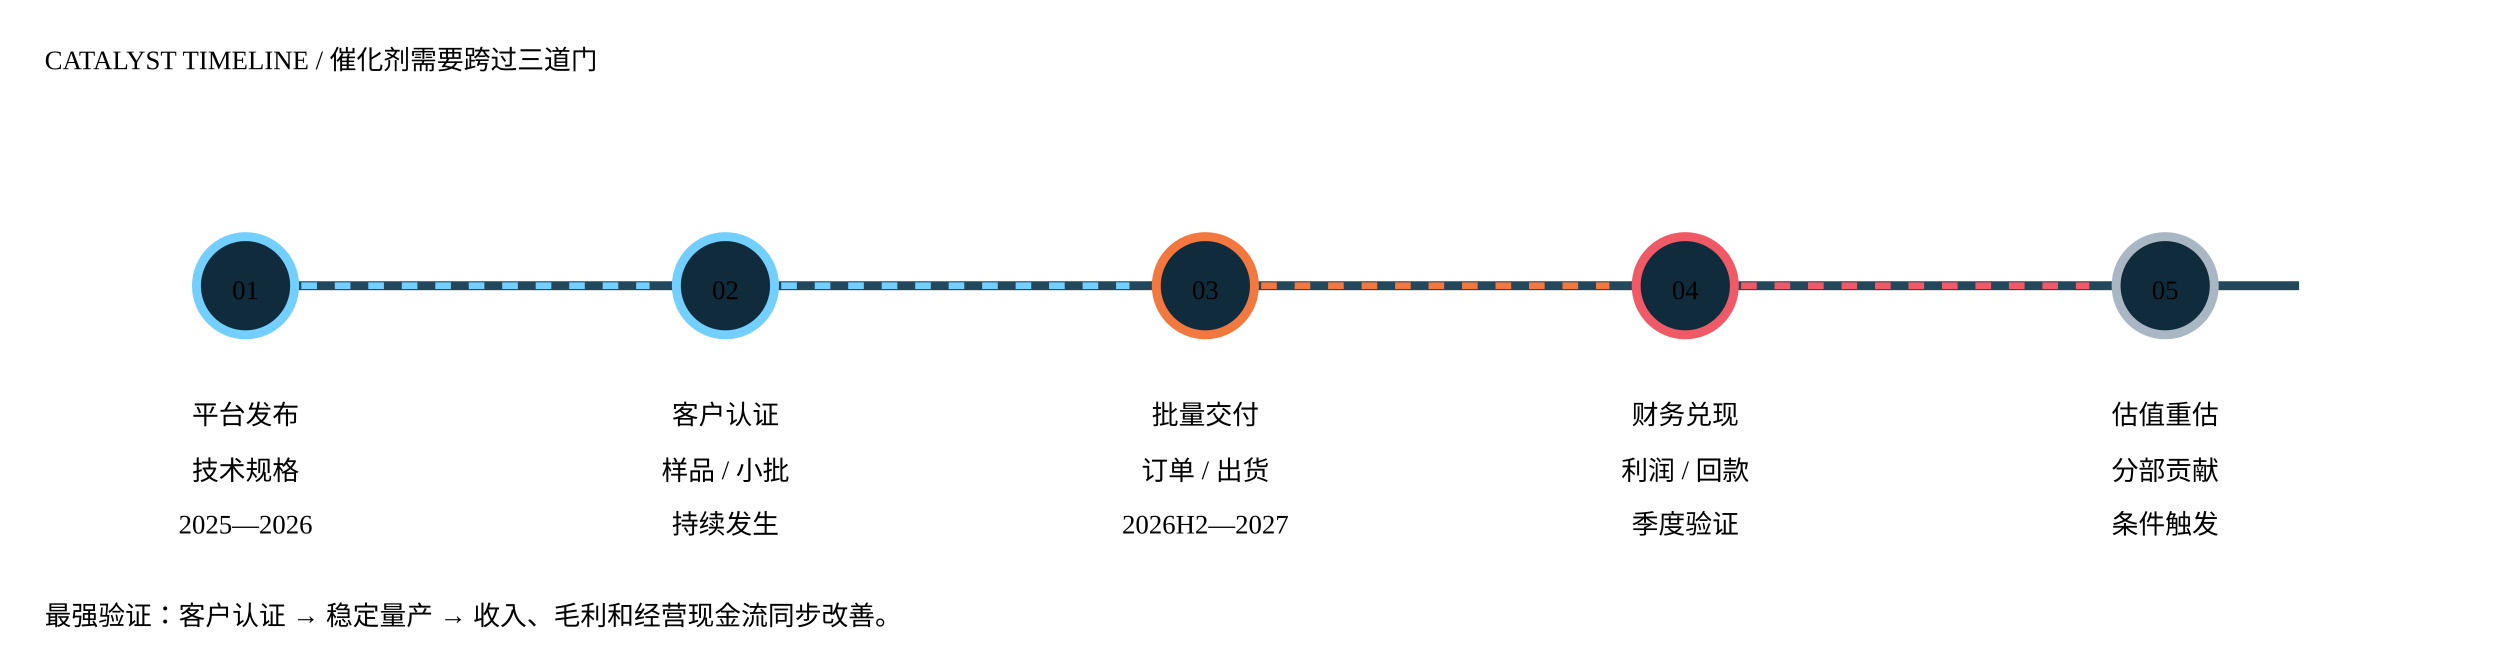
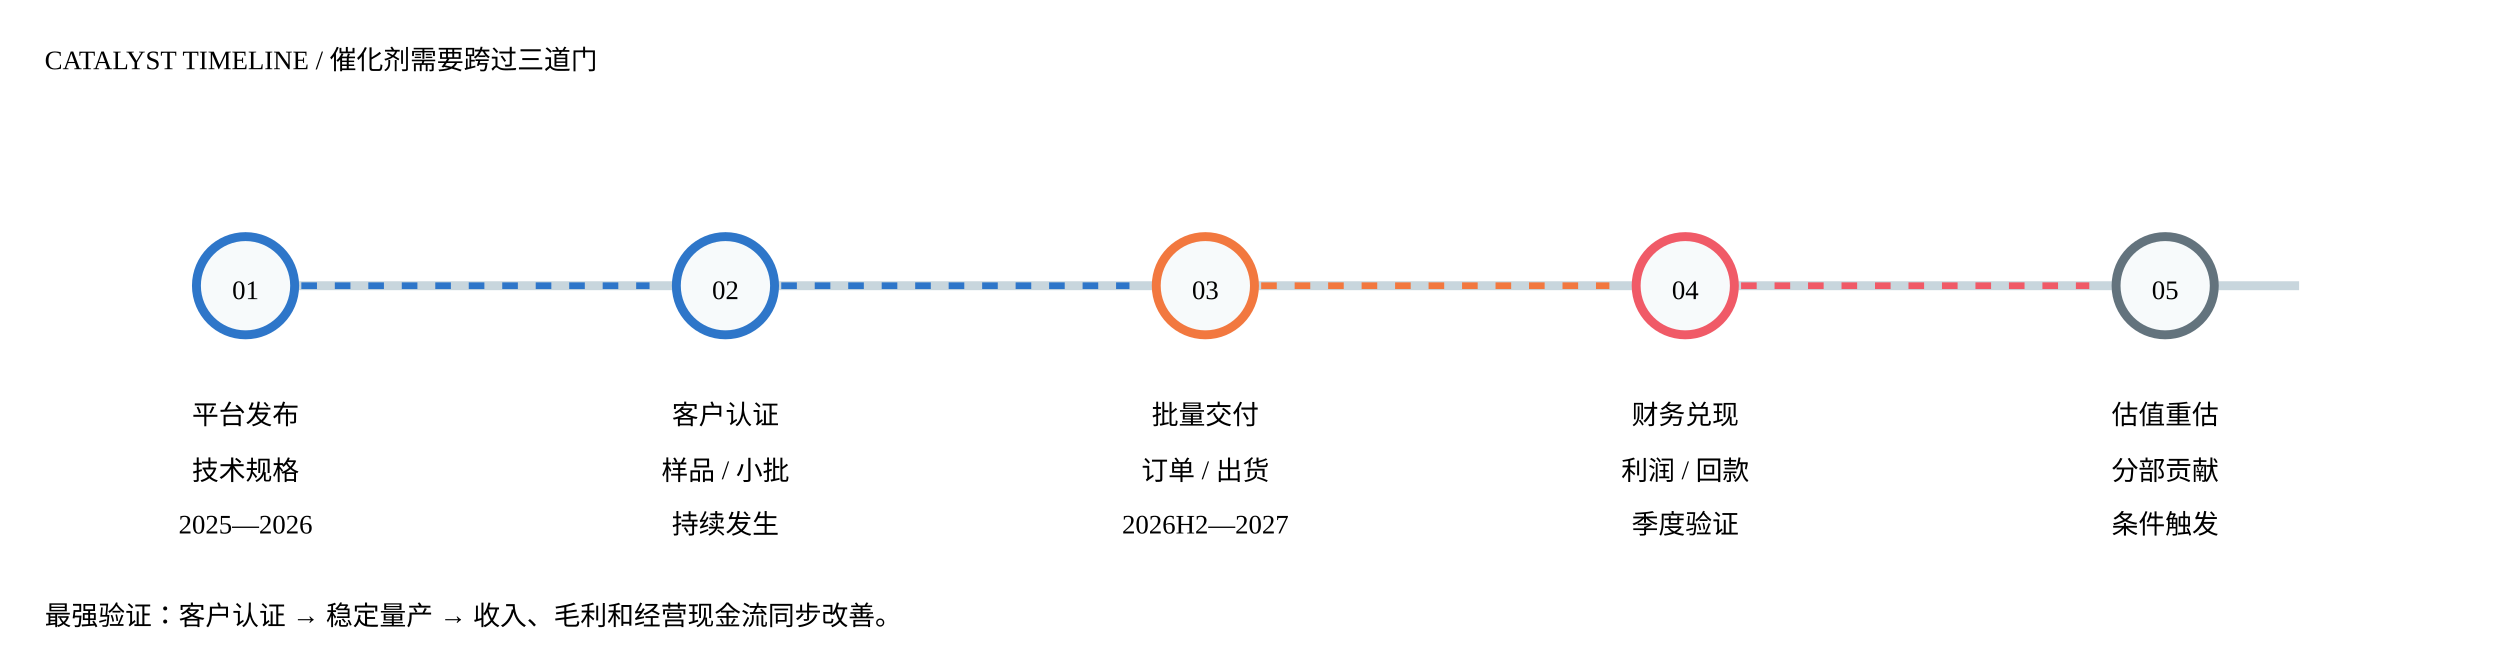
<svg viewBox="0 0 1120 300" role="img" aria-label="液冷行业催化剂验证时间轴">
  <text x="20" y="31" class="axis">CATALYST TIMELINE / 催化剂需要跨过三道门</text>
-   <path d="M92 128H1030" stroke="#23485b" stroke-width="4" />
-   <circle cx="110" cy="128" r="22" fill="#102c3c" stroke="#72cfff" stroke-width="4" />
+   <path d="M92 128H1030" stroke="#c8d6dd" stroke-width="4" />
+   <circle cx="110" cy="128" r="22" fill="#f7fafb" stroke="#2e76c9" stroke-width="4" />
  <text x="110" y="134" text-anchor="middle" class="step-number">01</text>
  <text x="110" y="190" text-anchor="middle" class="route-title">平台发布</text>
  <text x="110" y="215" text-anchor="middle" class="node-title">技术规格</text>
  <text x="110" y="239" text-anchor="middle" class="node-sub">2025—2026</text>
-   <path d="M135 128h156" stroke="#72cfff" stroke-width="3" stroke-dasharray="7 8" />
-   <circle cx="325" cy="128" r="22" fill="#102c3c" stroke="#72cfff" stroke-width="4" />
+   <path d="M135 128h156" stroke="#2e76c9" stroke-width="3" stroke-dasharray="7 8" />
+   <circle cx="325" cy="128" r="22" fill="#f7fafb" stroke="#2e76c9" stroke-width="4" />
  <text x="325" y="134" text-anchor="middle" class="step-number">02</text>
  <text x="325" y="190" text-anchor="middle" class="route-title">客户认证</text>
  <text x="325" y="215" text-anchor="middle" class="node-title">样品 / 小批</text>
  <text x="325" y="239" text-anchor="middle" class="node-sub">持续发生</text>
-   <path d="M350 128h156" stroke="#72cfff" stroke-width="3" stroke-dasharray="7 8" />
-   <circle cx="540" cy="128" r="22" fill="#102c3c" stroke="#f2783f" stroke-width="4" />
+   <path d="M350 128h156" stroke="#2e76c9" stroke-width="3" stroke-dasharray="7 8" />
+   <circle cx="540" cy="128" r="22" fill="#f7fafb" stroke="#f2783f" stroke-width="4" />
  <text x="540" y="134" text-anchor="middle" class="step-number">03</text>
  <text x="540" y="190" text-anchor="middle" class="route-title">批量交付</text>
  <text x="540" y="215" text-anchor="middle" class="node-title">订单 / 出货</text>
  <text x="540" y="239" text-anchor="middle" class="node-sub">2026H2—2027</text>
  <path d="M565 128h156" stroke="#f2783f" stroke-width="3" stroke-dasharray="7 8" />
-   <circle cx="755" cy="128" r="22" fill="#102c3c" stroke="#f05a67" stroke-width="4" />
+   <circle cx="755" cy="128" r="22" fill="#f7fafb" stroke="#f05a67" stroke-width="4" />
  <text x="755" y="134" text-anchor="middle" class="step-number">04</text>
  <text x="755" y="190" text-anchor="middle" class="route-title">财务兑现</text>
  <text x="755" y="215" text-anchor="middle" class="node-title">利润 / 回款</text>
  <text x="755" y="239" text-anchor="middle" class="node-sub">季度验证</text>
  <path d="M780 128h156" stroke="#f05a67" stroke-width="3" stroke-dasharray="7 8" />
-   <circle cx="970" cy="128" r="22" fill="#102c3c" stroke="#a9b7c5" stroke-width="4" />
+   <circle cx="970" cy="128" r="22" fill="#f7fafb" stroke="#63737d" stroke-width="4" />
  <text x="970" y="134" text-anchor="middle" class="step-number">05</text>
  <text x="970" y="190" text-anchor="middle" class="route-title">估值重估</text>
  <text x="970" y="215" text-anchor="middle" class="node-title">分部贡献</text>
  <text x="970" y="239" text-anchor="middle" class="node-sub">条件触发</text>
  <text x="20" y="280" class="note">最强验证：客户认证 → 稳定量产 → 收入、毛利和经营现金流同步改善。</text>
</svg>
